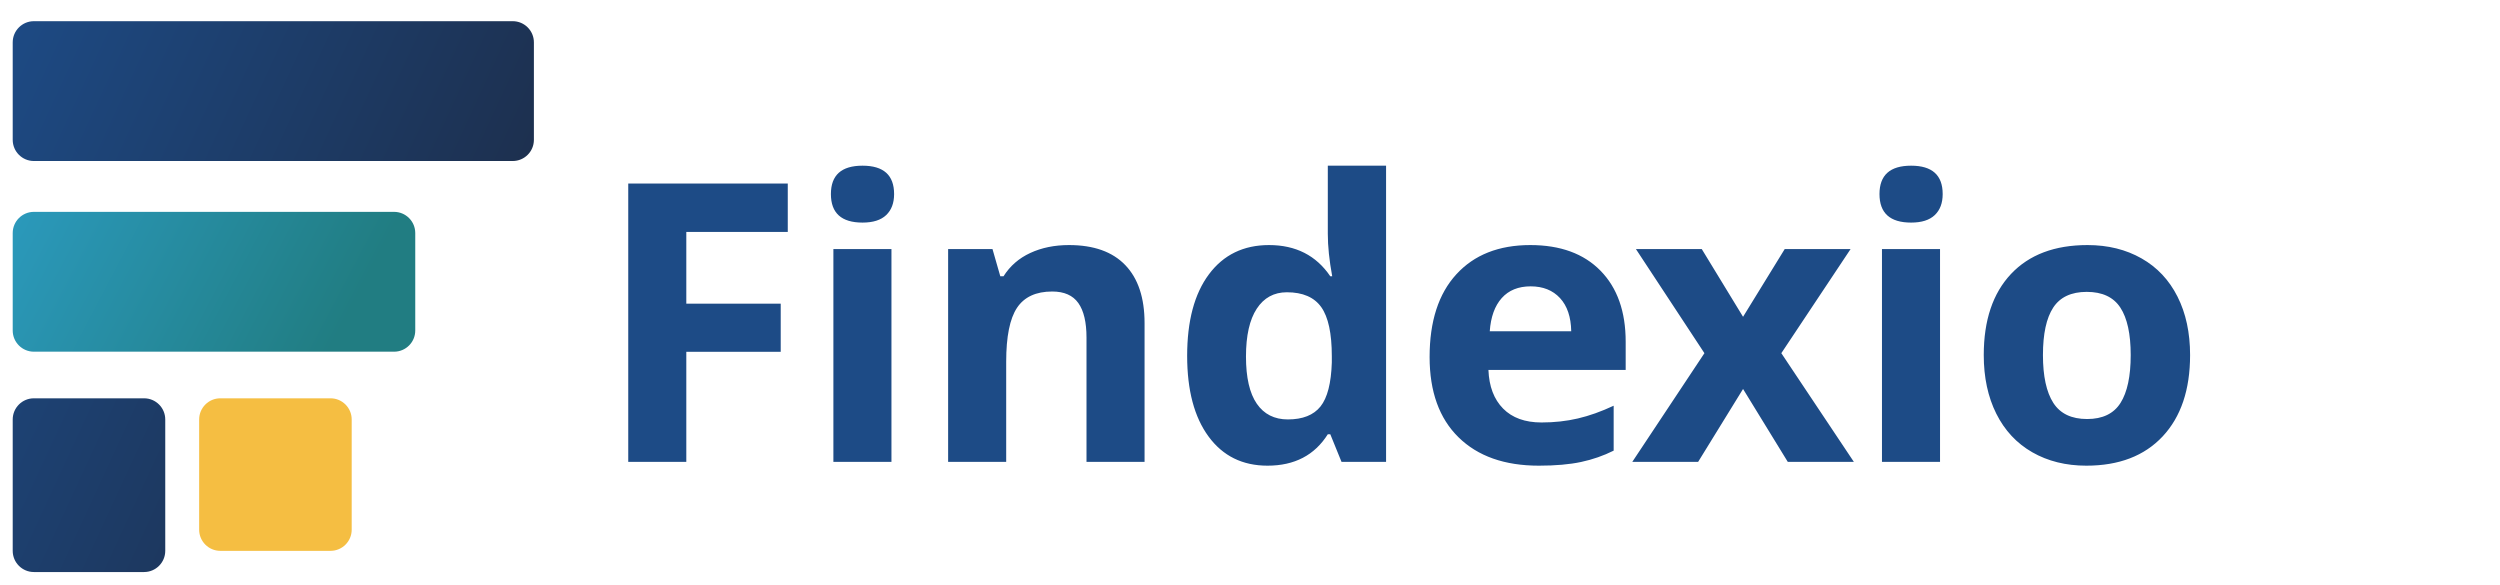
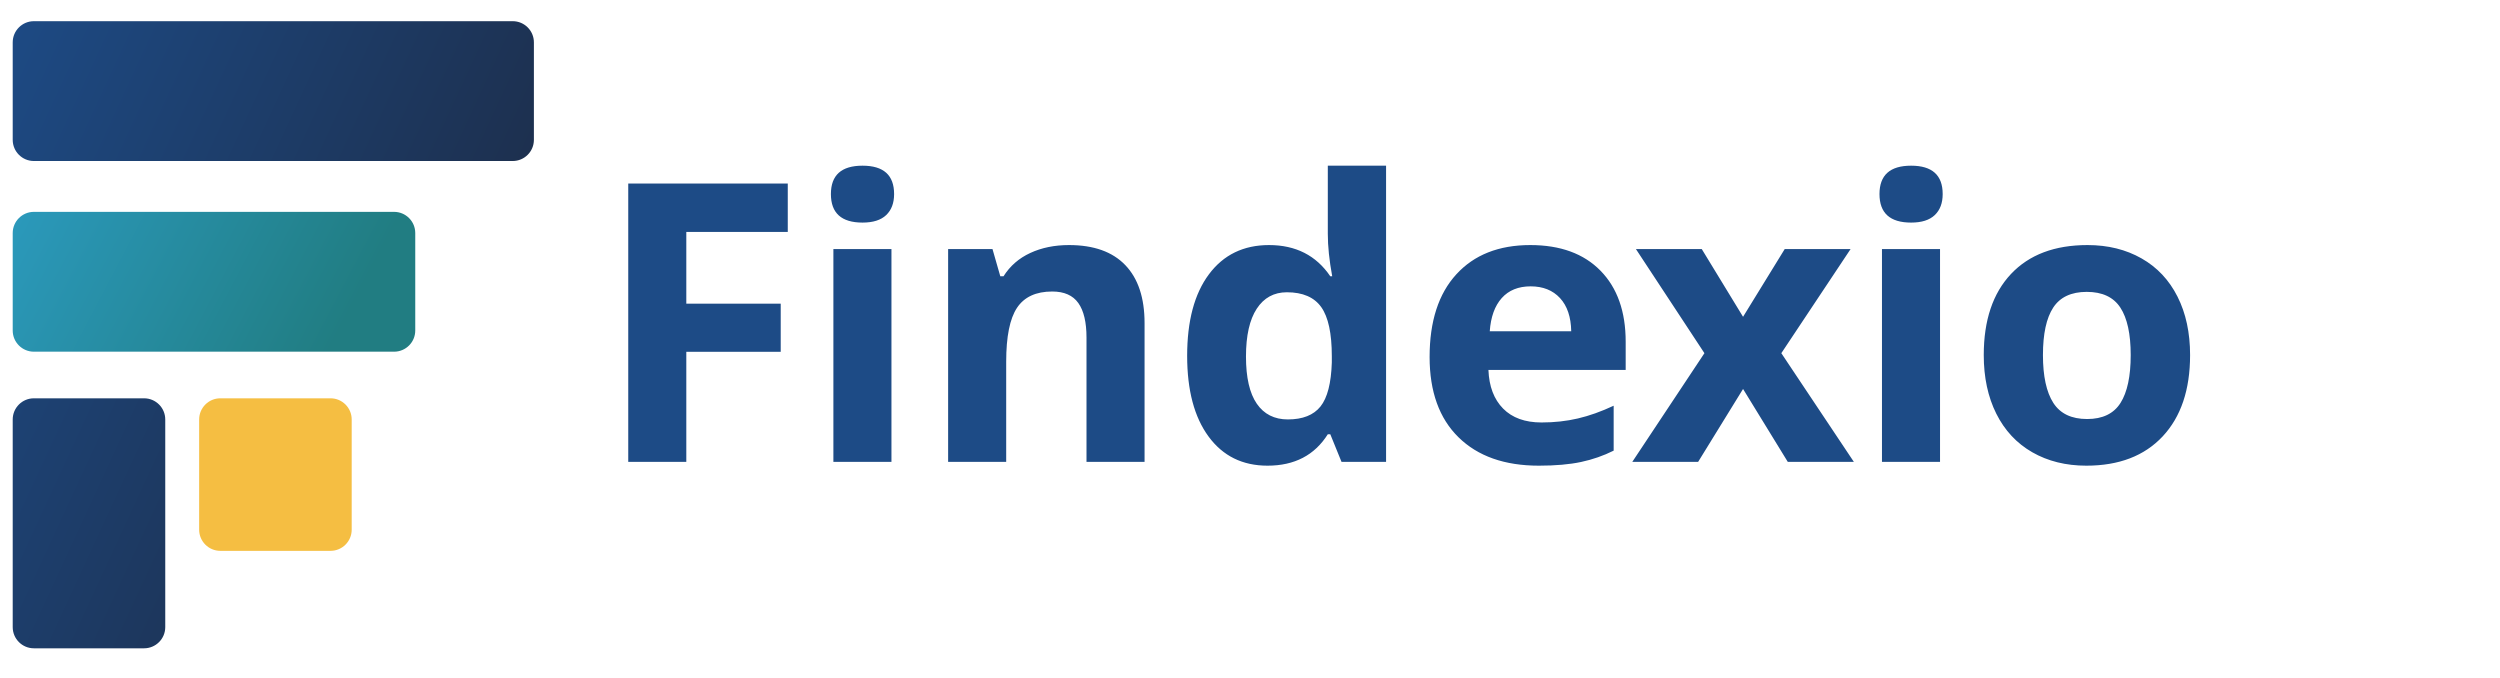
- <svg xmlns="http://www.w3.org/2000/svg" width="1180" height="276" viewBox="0 0 1180 276" fill="none">
+ <svg xmlns="http://www.w3.org/2000/svg" width="1180" height="320" viewBox="0 0 1180 320" fill="none">
  <defs>
    <linearGradient id="navyGrad" x1="0" y1="0" x2="260" y2="120" gradientUnits="userSpaceOnUse">
      <stop stop-color="#1D4B86" />
      <stop offset="1" stop-color="#1D2D49" />
    </linearGradient>
    <linearGradient id="tealGrad" x1="0" y1="0" x2="190" y2="100" gradientUnits="userSpaceOnUse">
      <stop stop-color="#2EA2CE" />
      <stop offset="1" stop-color="#217D82" />
    </linearGradient>
    <linearGradient id="goldGrad" x1="0" y1="0" x2="72" y2="72" gradientUnits="userSpaceOnUse">
      <stop stop-color="#FFD554" />
      <stop offset="1" stop-color="#F5BE42" />
    </linearGradient>
  </defs>
  <rect x="6" y="10" width="246" height="66" rx="10" fill="url(#navyGrad)" />
  <rect x="6" y="100" width="190" height="66" rx="10" fill="url(#tealGrad)" />
-   <rect x="6" y="188" width="72" height="82" rx="10" fill="url(#navyGrad)" />
+   <rect x="6" y="188" width="72" height="118" rx="10" fill="url(#navyGrad)" />
  <rect x="94" y="188" width="72" height="72" rx="10" fill="url(#goldGrad)" />
  <text x="280" y="218" fill="#1D4B86" font-family="Open Sans, Segoe UI, Arial, sans-serif" font-size="184" font-weight="700" letter-spacing="-2">Findexio</text>
</svg>
